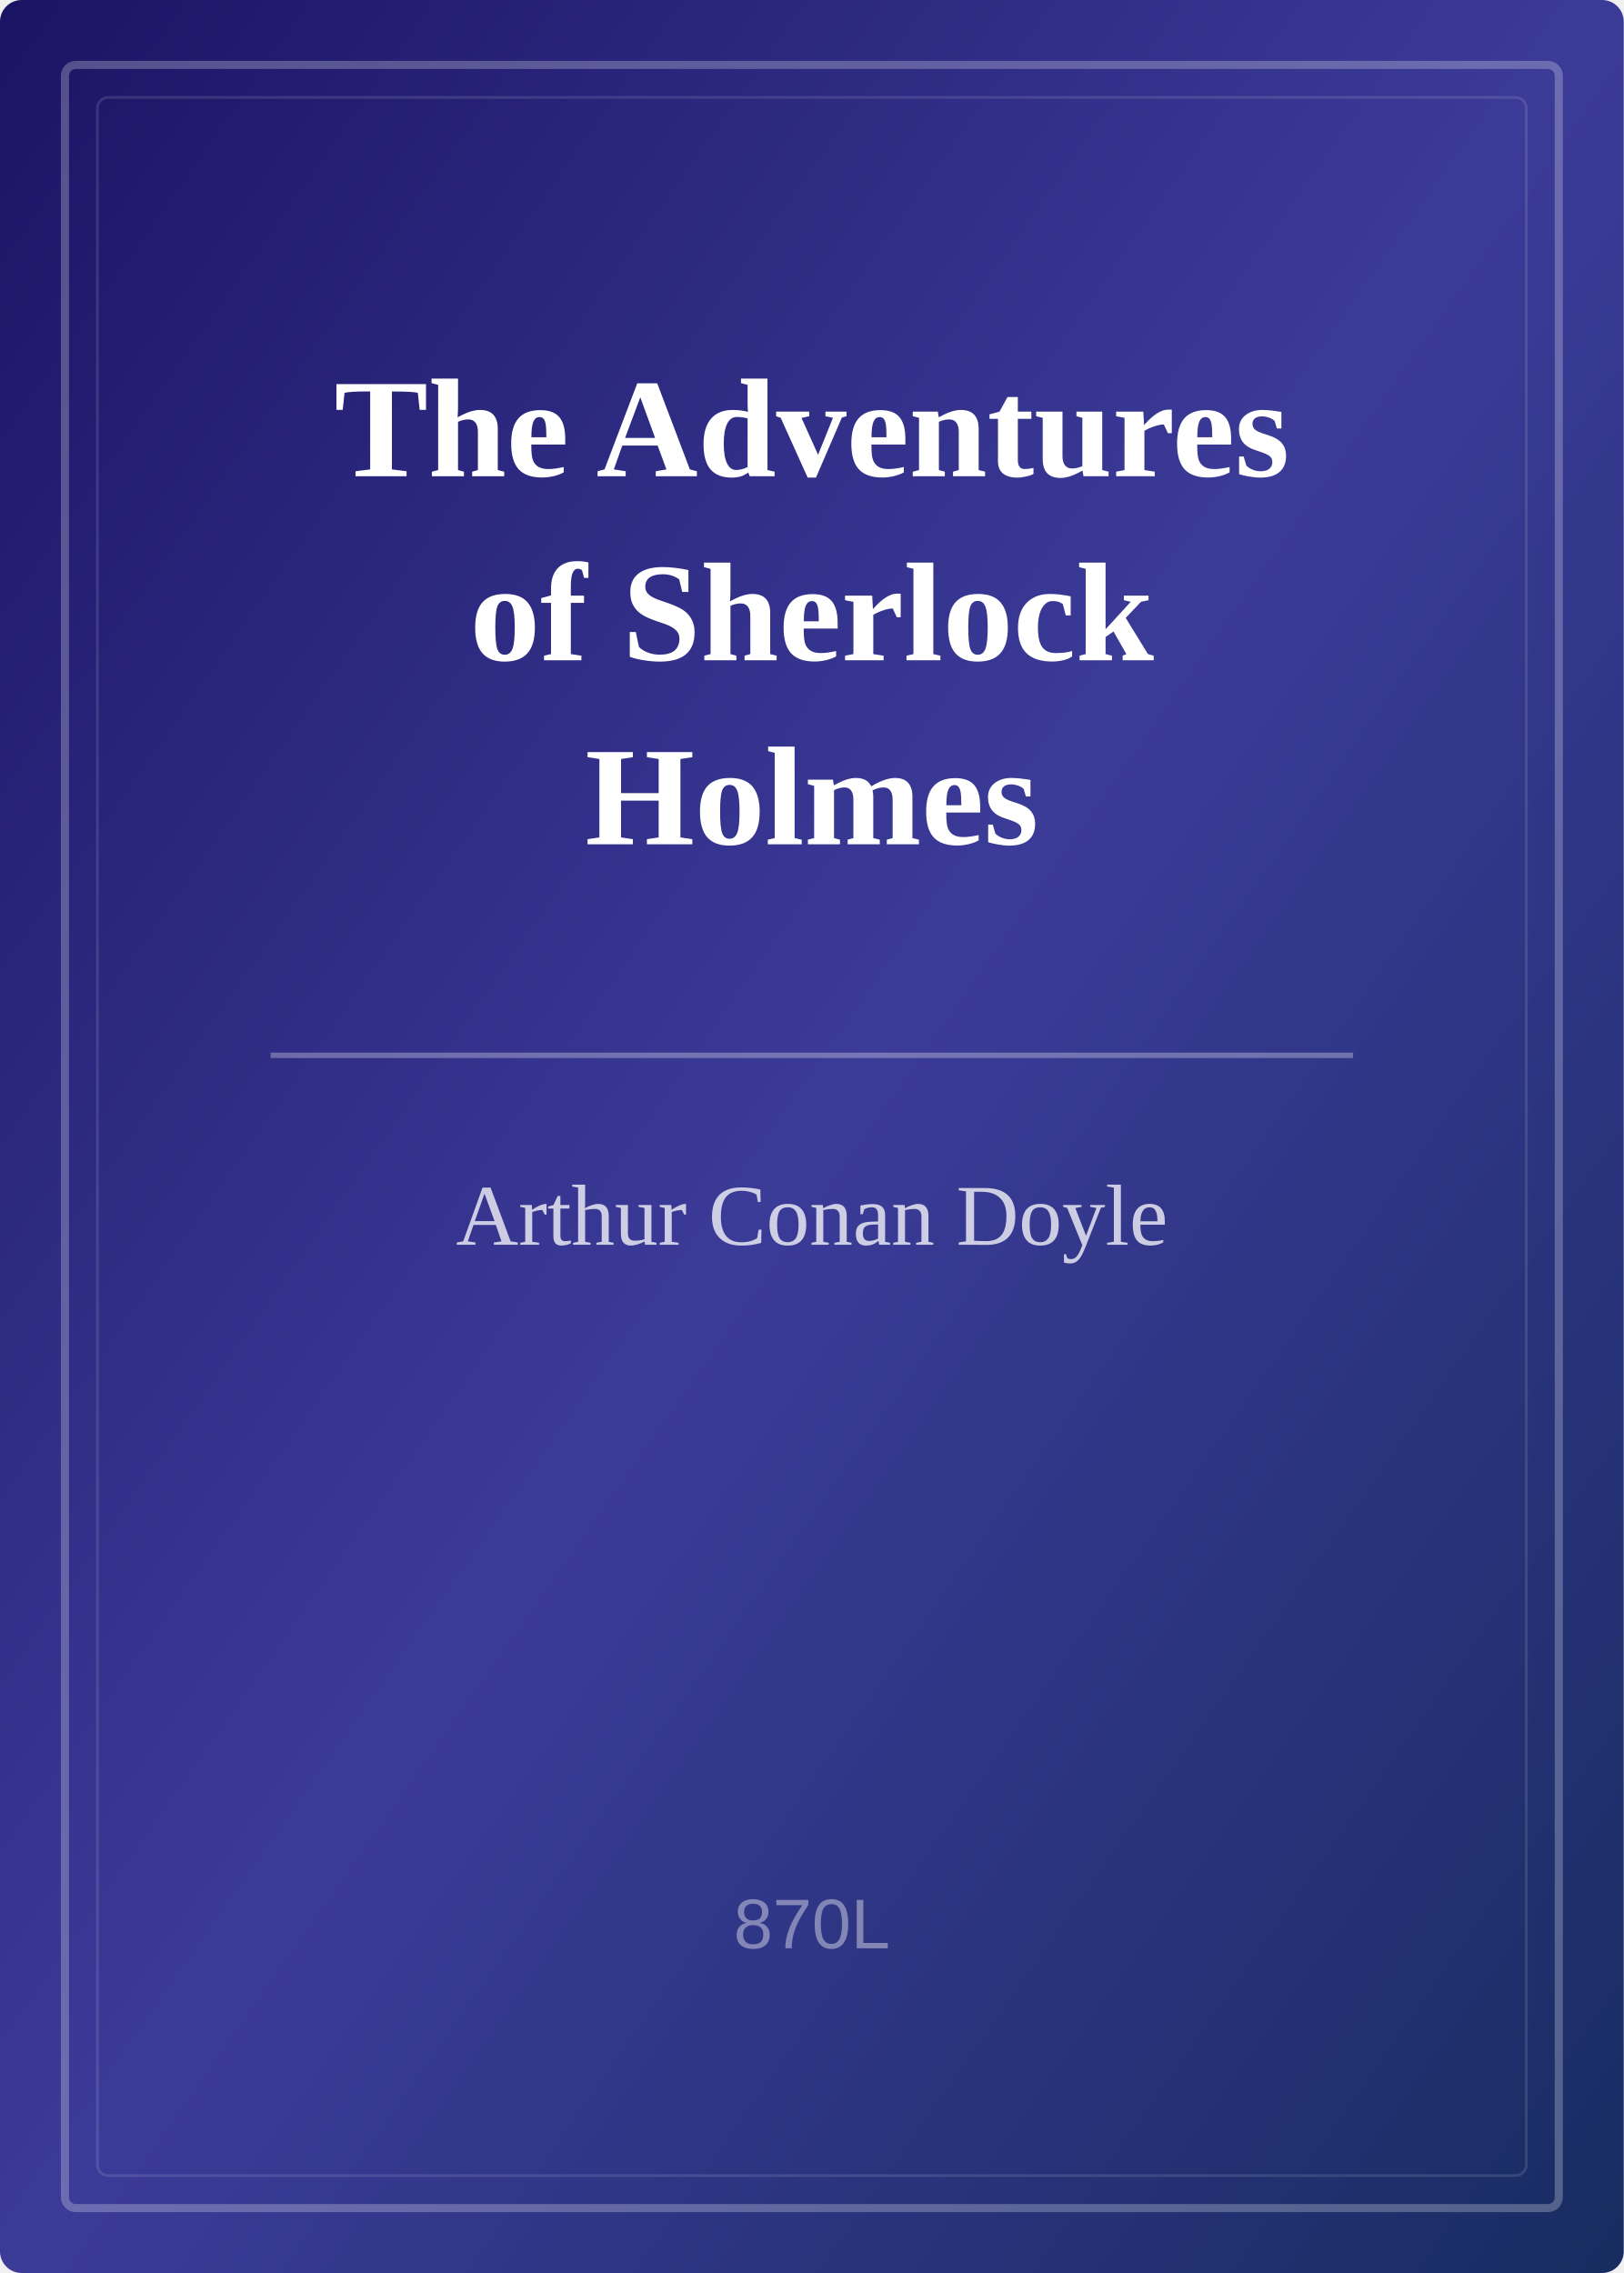
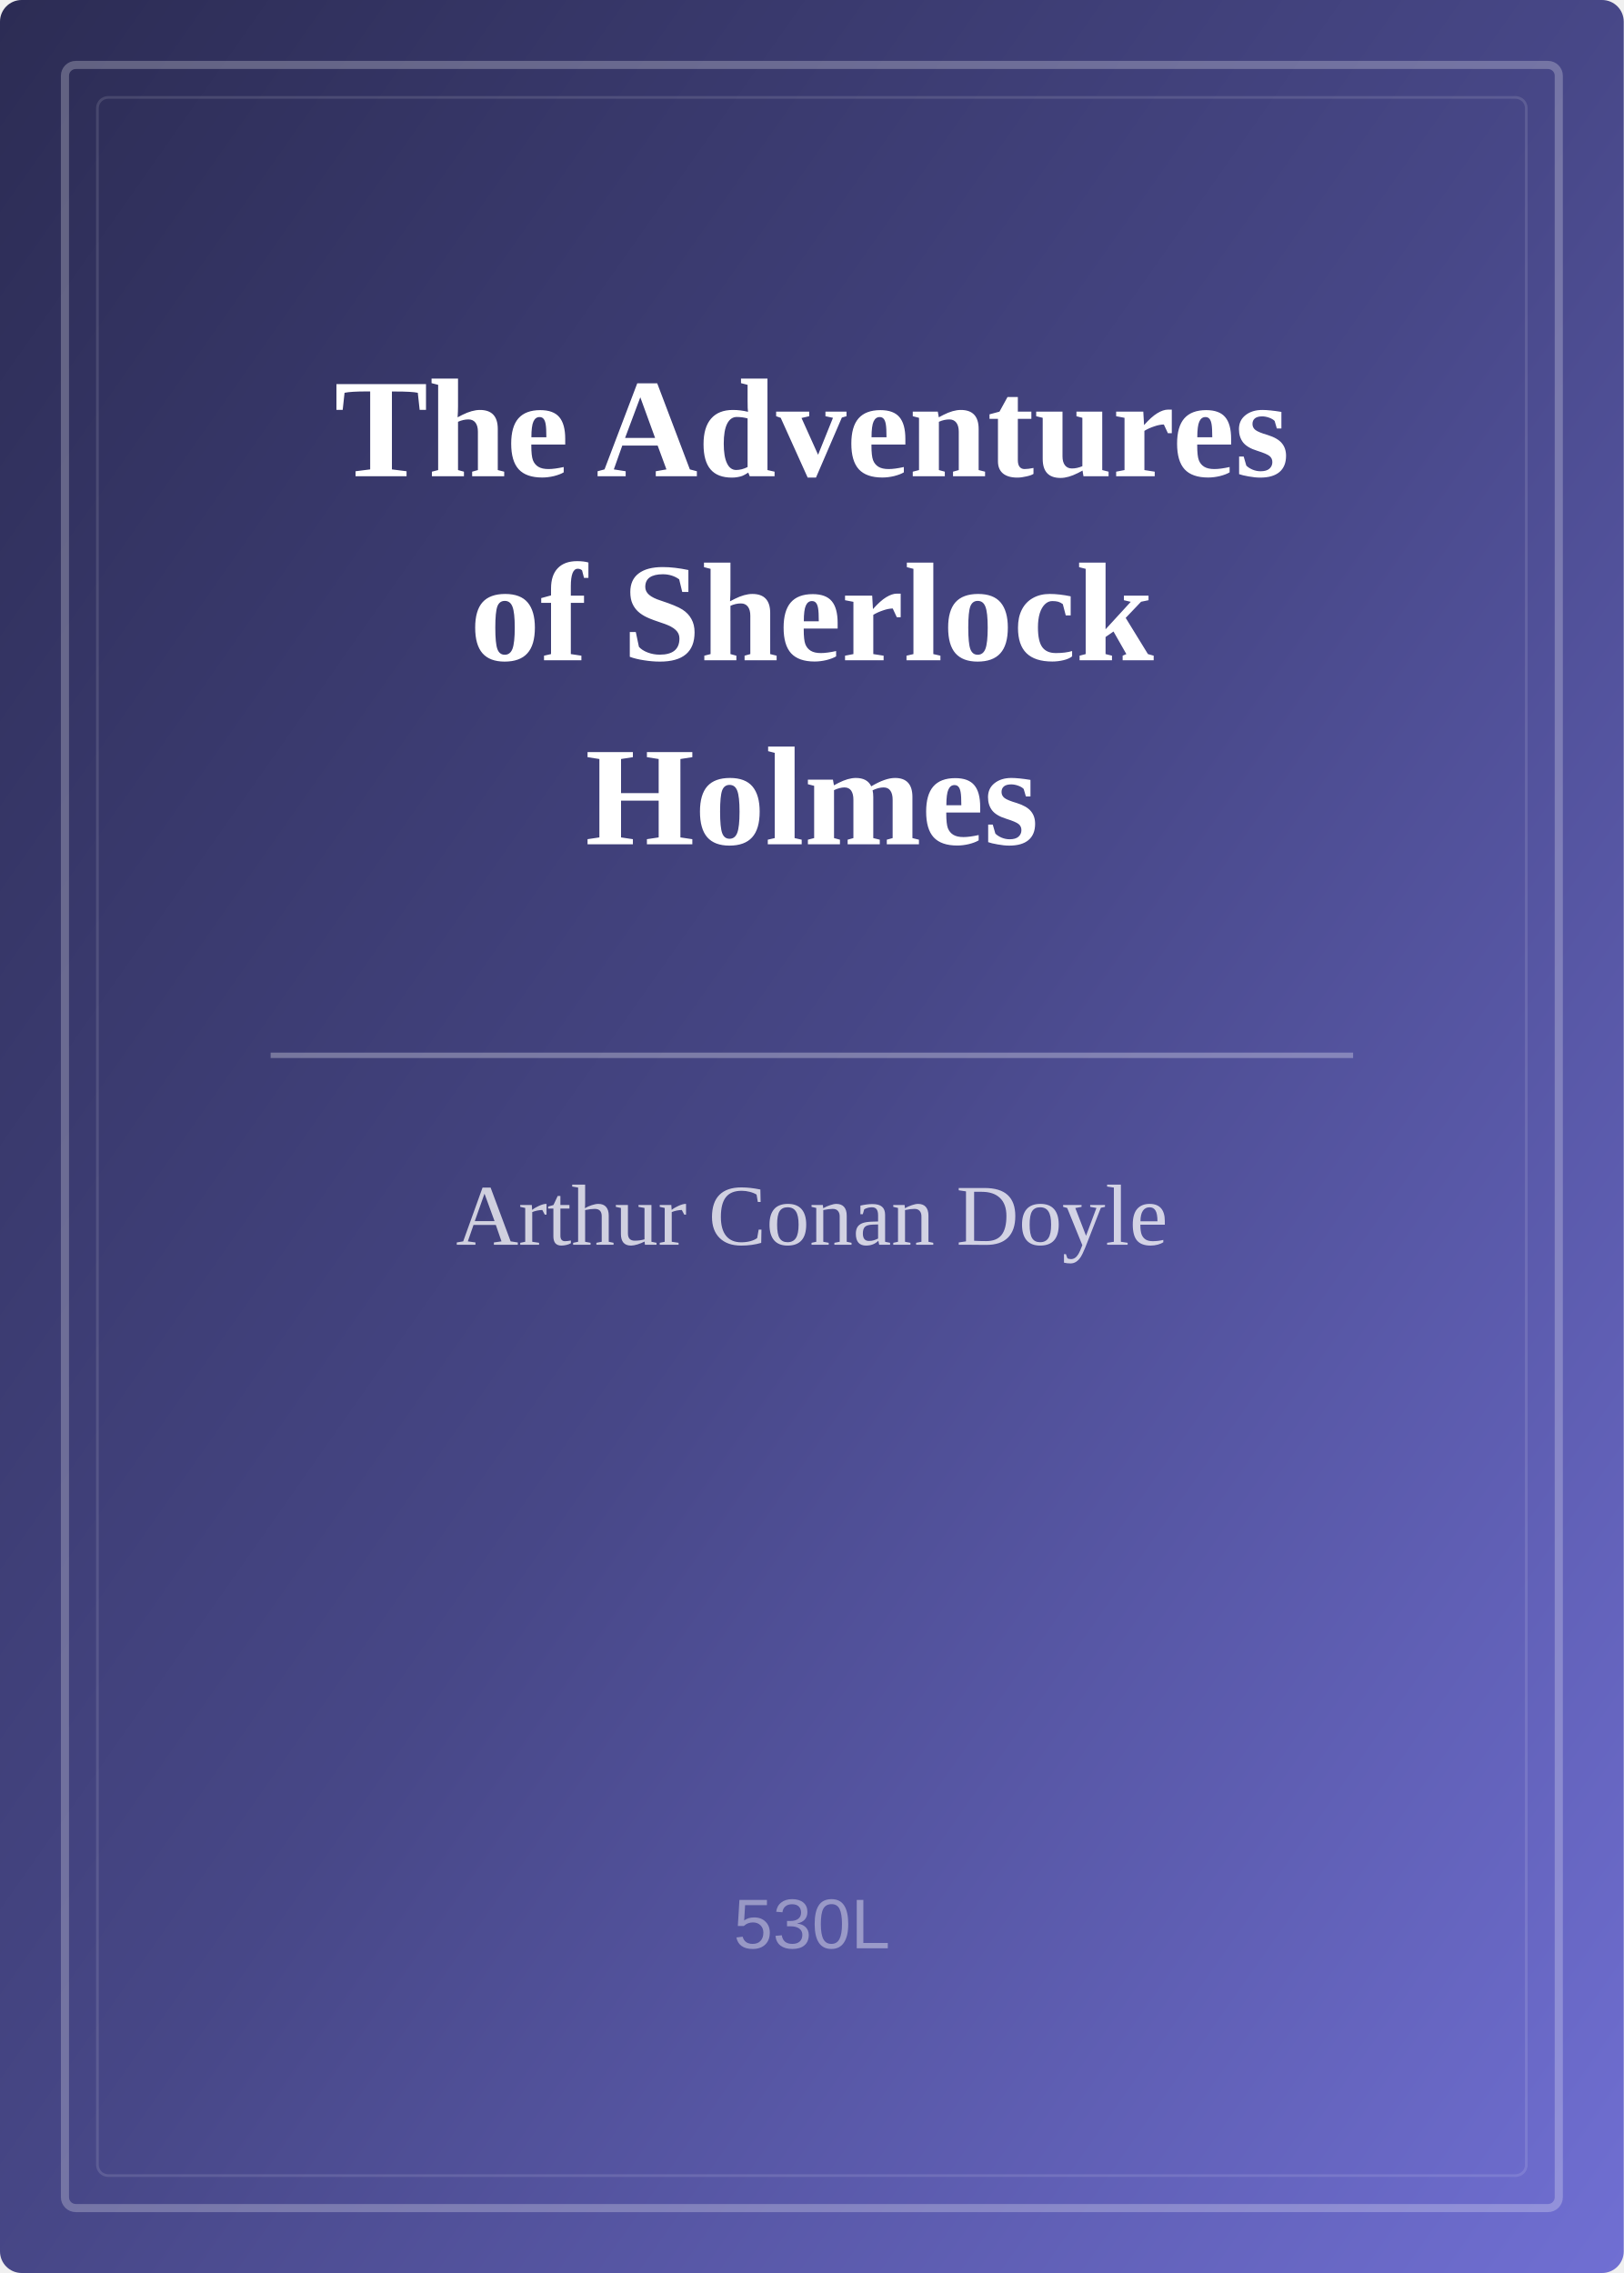
<svg xmlns="http://www.w3.org/2000/svg" width="300" height="420" viewBox="0 0 300 420">
  <defs>
    <linearGradient id="bg" x1="0%" y1="0%" x2="100%" y2="100%">
-       <stop offset="0%" stop-color="#1B1464" />
-       <stop offset="50%" stop-color="#3B3B98" />
-       <stop offset="100%" stop-color="#182C61" />
+       <stop offset="0%" stop-color="#2c2c54" />
+       <stop offset="50%" stop-color="#474787" />
+       <stop offset="100%" stop-color="#706fd3" />
    </linearGradient>
  </defs>
  <rect width="300" height="420" fill="url(#bg)" rx="4" />
  <rect x="12" y="12" width="276" height="396" fill="none" stroke="rgba(255,255,255,0.25)" stroke-width="1.5" rx="2" />
  <rect x="18" y="18" width="264" height="384" fill="none" stroke="rgba(255,255,255,0.12)" stroke-width="0.5" rx="2" />
  <line x1="50" y1="195" x2="250" y2="195" stroke="rgba(255,255,255,0.3)" stroke-width="1" />
  <text x="150" y="88" text-anchor="middle" fill="white" font-family="Georgia, 'Times New Roman', serif" font-size="26" font-weight="bold">The Adventures</text>
  <text x="150" y="122" text-anchor="middle" fill="white" font-family="Georgia, 'Times New Roman', serif" font-size="26" font-weight="bold">of Sherlock</text>
  <text x="150" y="156" text-anchor="middle" fill="white" font-family="Georgia, 'Times New Roman', serif" font-size="26" font-weight="bold">Holmes</text>
  <text x="150" y="230" text-anchor="middle" fill="rgba(255,255,255,0.75)" font-family="Georgia, 'Times New Roman', serif" font-size="16">Arthur Conan Doyle</text>
-   <text x="150" y="360" text-anchor="middle" fill="rgba(255,255,255,0.4)" font-family="Arial, sans-serif" font-size="13">870L</text>
+   <text x="150" y="360" text-anchor="middle" fill="rgba(255,255,255,0.4)" font-family="Arial, sans-serif" font-size="13">530L</text>
</svg>
